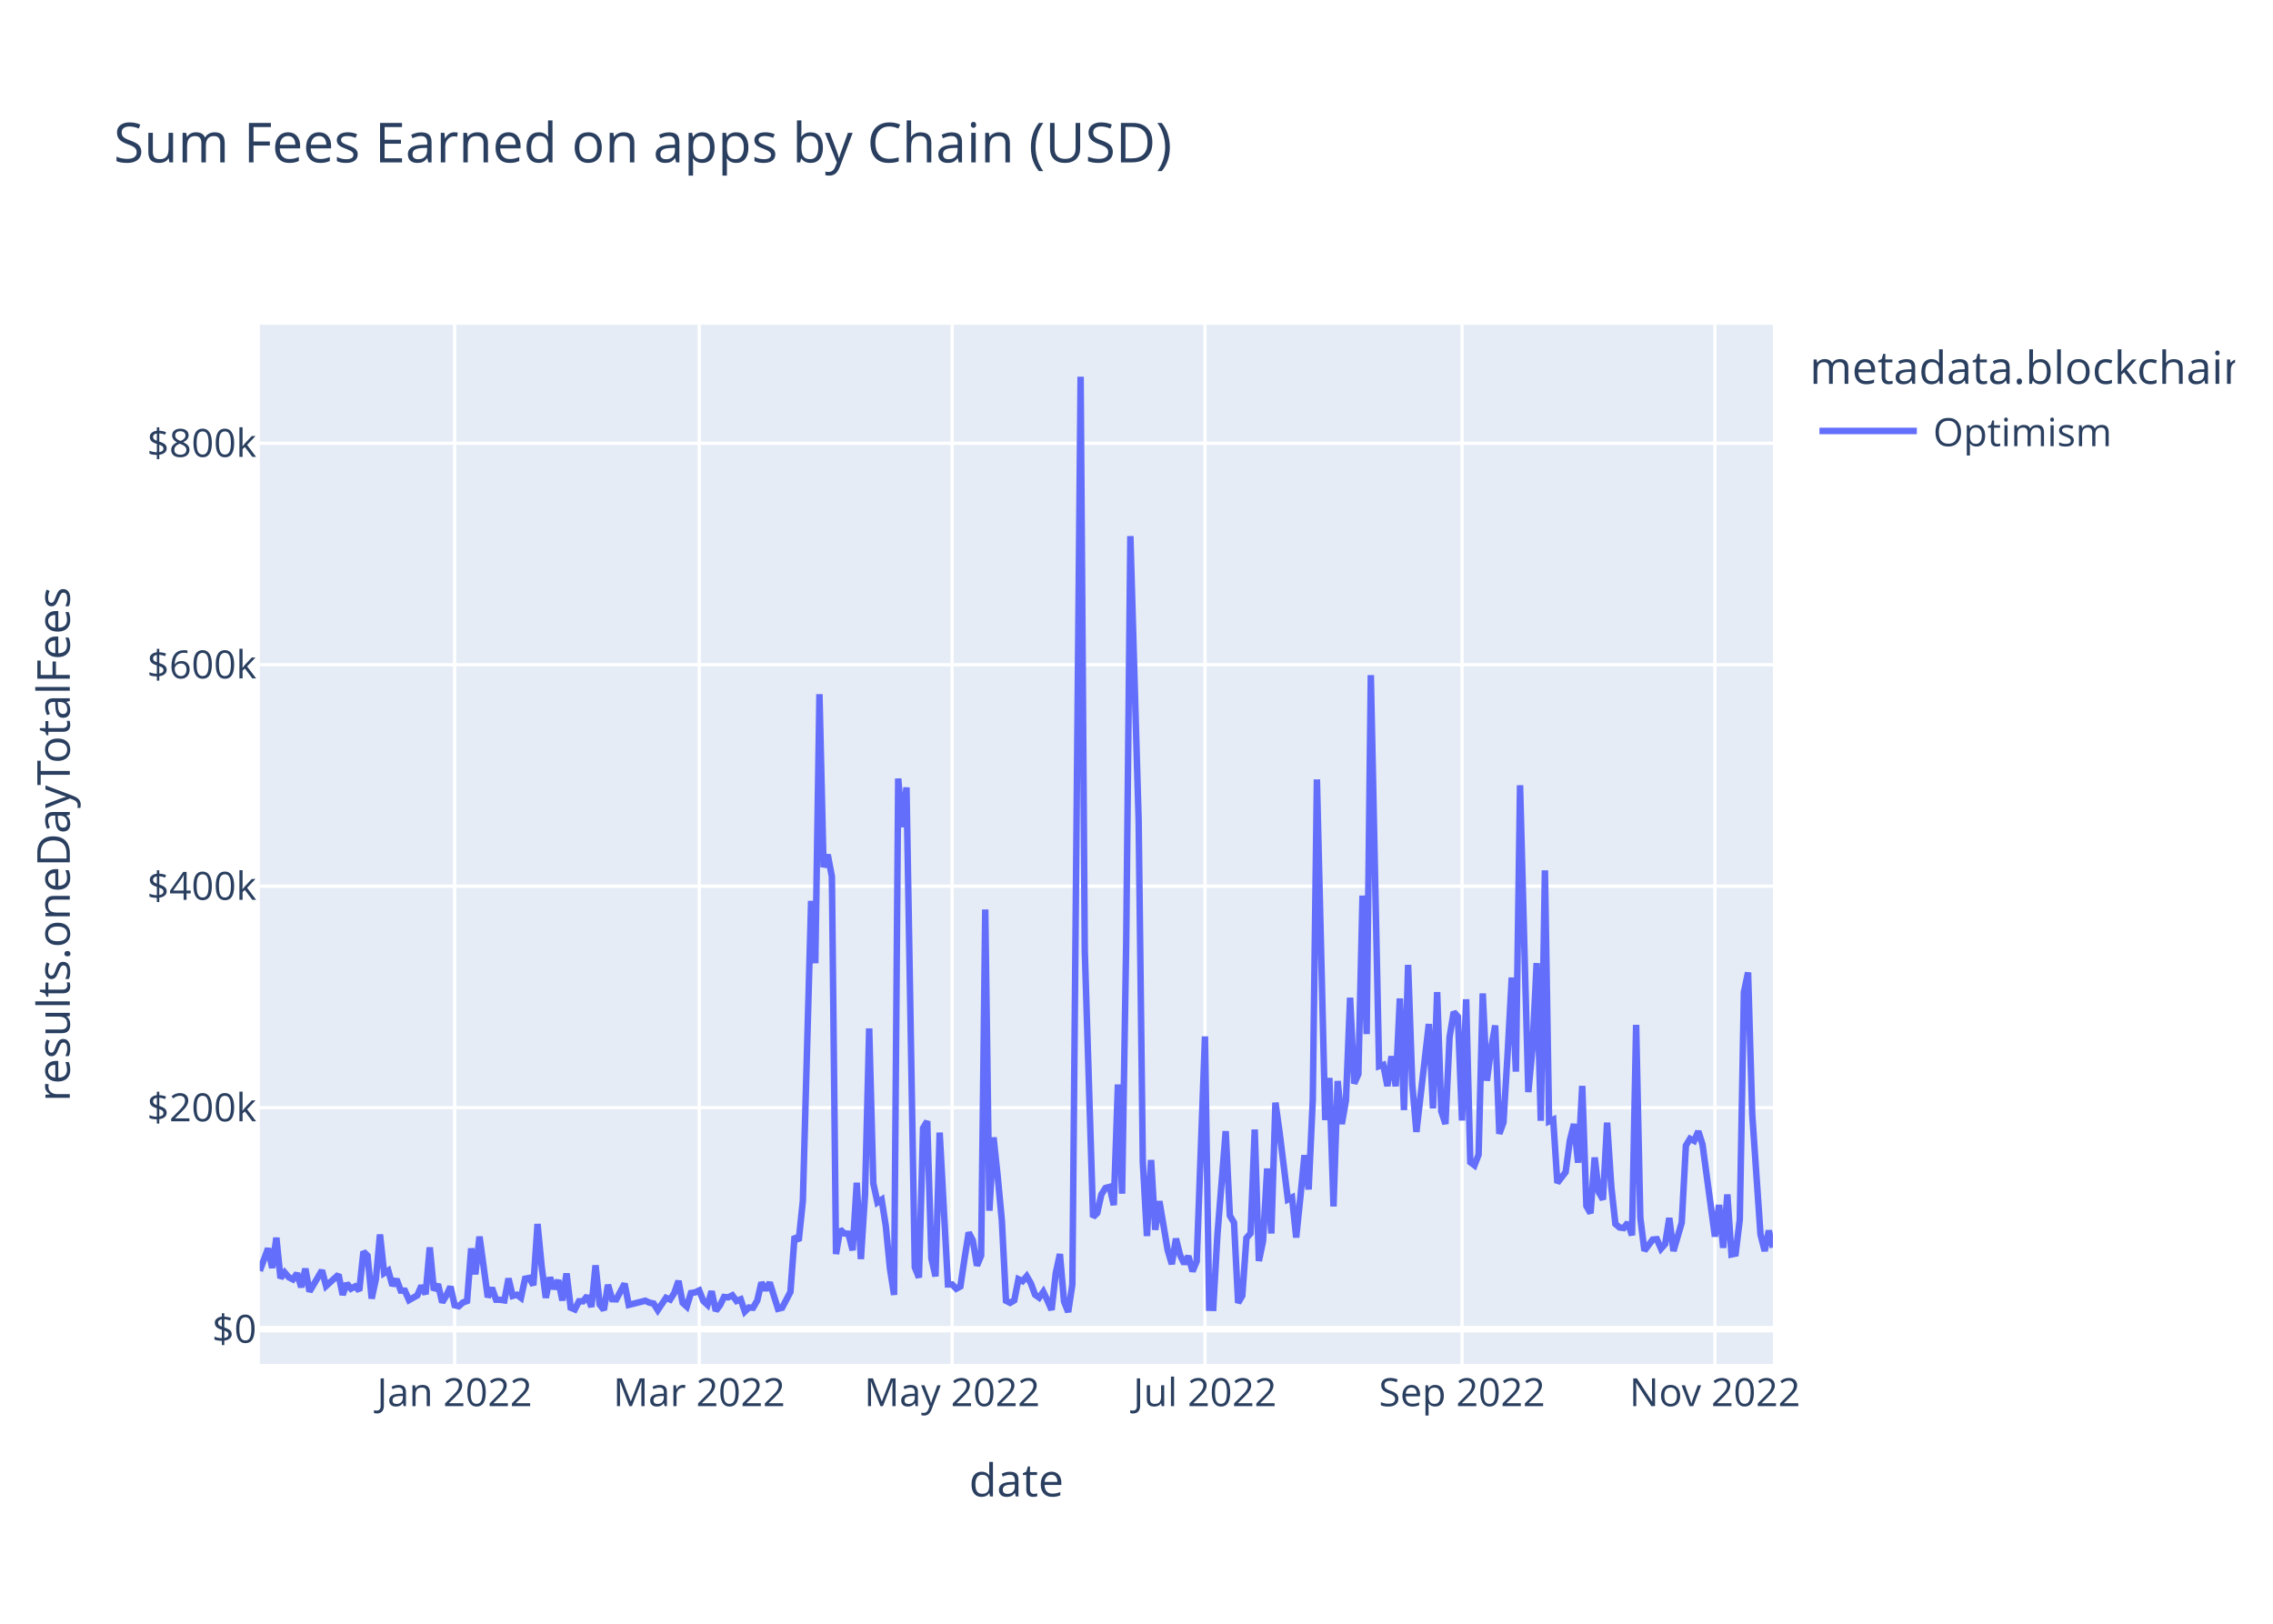
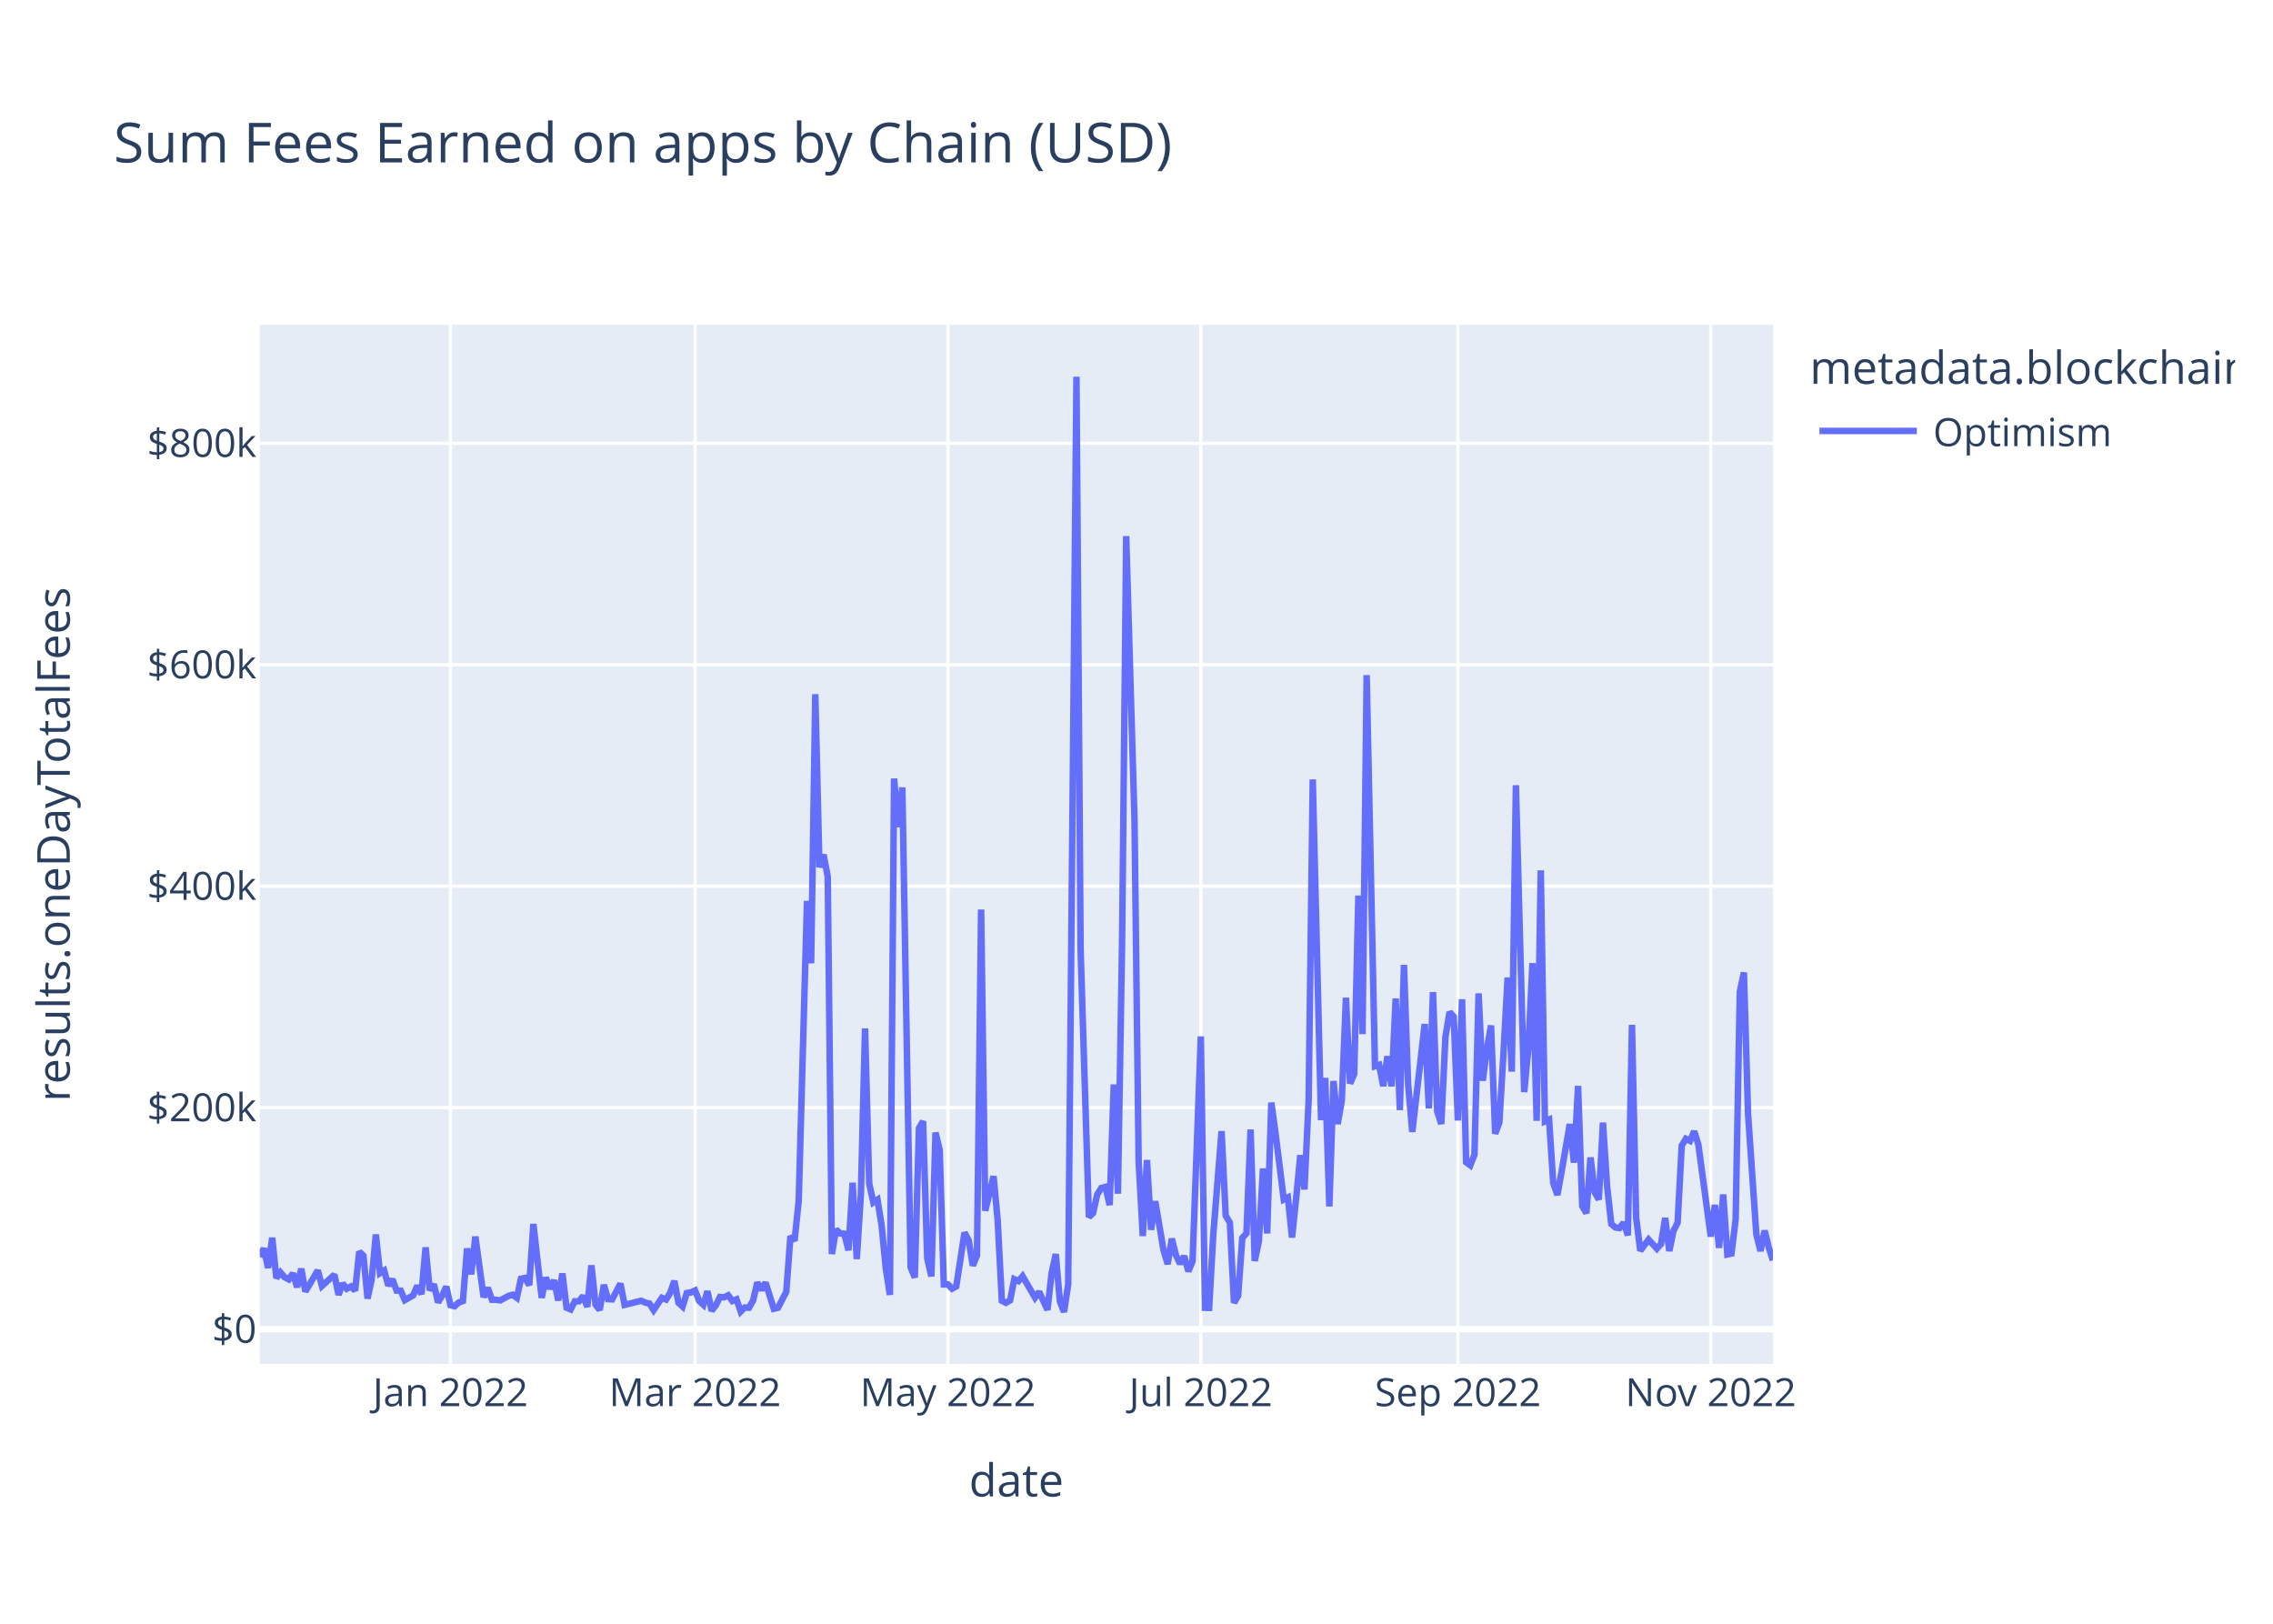
<svg xmlns="http://www.w3.org/2000/svg" class="main-svg" width="700" height="500" style="" viewBox="0 0 700 500">
  <rect x="0" y="0" width="700" height="500" style="fill: rgb(255, 255, 255); fill-opacity: 1;" />
-   <defs id="defs-026867">
+   <defs id="defs-72f242">
    <g class="clips">
-       <clipPath id="clip026867xyplot" class="plotclip">
+       <clipPath id="clip72f242xyplot" class="plotclip">
        <rect width="466" height="320" />
      </clipPath>
-       <clipPath class="axesclip" id="clip026867x">
+       <clipPath class="axesclip" id="clip72f242x">
        <rect x="80" y="0" width="466" height="500" />
      </clipPath>
-       <clipPath class="axesclip" id="clip026867y">
+       <clipPath class="axesclip" id="clip72f242y">
        <rect x="0" y="100" width="700" height="320" />
      </clipPath>
-       <clipPath class="axesclip" id="clip026867xy">
+       <clipPath class="axesclip" id="clip72f242xy">
        <rect x="80" y="100" width="466" height="320" />
      </clipPath>
    </g>
    <g class="gradients" />
    <g class="patterns" />
  </defs>
  <g class="bglayer">
    <rect class="bg" x="80" y="100" width="466" height="320" style="fill: rgb(229, 236, 246); fill-opacity: 1; stroke-width: 0;" />
  </g>
  <g class="layer-below">
    <g class="imagelayer" />
    <g class="shapelayer" />
  </g>
  <g class="cartesianlayer">
    <g class="subplot xy">
      <g class="layer-subplot">
        <g class="shapelayer" />
        <g class="imagelayer" />
      </g>
      <g class="minor-gridlayer">
        <g class="x" />
        <g class="y" />
      </g>
      <g class="gridlayer">
        <g class="x">
-           <path class="xgrid crisp" transform="translate(140.01,0)" d="M0,100v320" style="stroke: rgb(255, 255, 255); stroke-opacity: 1; stroke-width: 1px;" />
-           <path class="xgrid crisp" transform="translate(215.33,0)" d="M0,100v320" style="stroke: rgb(255, 255, 255); stroke-opacity: 1; stroke-width: 1px;" />
-           <path class="xgrid crisp" transform="translate(293.21,0)" d="M0,100v320" style="stroke: rgb(255, 255, 255); stroke-opacity: 1; stroke-width: 1px;" />
-           <path class="xgrid crisp" transform="translate(371.09,0)" d="M0,100v320" style="stroke: rgb(255, 255, 255); stroke-opacity: 1; stroke-width: 1px;" />
-           <path class="xgrid crisp" transform="translate(450.25,0)" d="M0,100v320" style="stroke: rgb(255, 255, 255); stroke-opacity: 1; stroke-width: 1px;" />
-           <path class="xgrid crisp" transform="translate(528.13,0)" d="M0,100v320" style="stroke: rgb(255, 255, 255); stroke-opacity: 1; stroke-width: 1px;" />
+           <path class="xgrid crisp" transform="translate(138.73,0)" d="M0,100v320" style="stroke: rgb(255, 255, 255); stroke-opacity: 1; stroke-width: 1px;" />
+           <path class="xgrid crisp" transform="translate(214.05,0)" d="M0,100v320" style="stroke: rgb(255, 255, 255); stroke-opacity: 1; stroke-width: 1px;" />
+           <path class="xgrid crisp" transform="translate(291.93,0)" d="M0,100v320" style="stroke: rgb(255, 255, 255); stroke-opacity: 1; stroke-width: 1px;" />
+           <path class="xgrid crisp" transform="translate(369.81,0)" d="M0,100v320" style="stroke: rgb(255, 255, 255); stroke-opacity: 1; stroke-width: 1px;" />
+           <path class="xgrid crisp" transform="translate(448.97,0)" d="M0,100v320" style="stroke: rgb(255, 255, 255); stroke-opacity: 1; stroke-width: 1px;" />
+           <path class="xgrid crisp" transform="translate(526.85,0)" d="M0,100v320" style="stroke: rgb(255, 255, 255); stroke-opacity: 1; stroke-width: 1px;" />
        </g>
        <g class="y">
          <path class="ygrid crisp" transform="translate(0,341.08)" d="M80,0h466" style="stroke: rgb(255, 255, 255); stroke-opacity: 1; stroke-width: 1px;" />
          <path class="ygrid crisp" transform="translate(0,272.88)" d="M80,0h466" style="stroke: rgb(255, 255, 255); stroke-opacity: 1; stroke-width: 1px;" />
          <path class="ygrid crisp" transform="translate(0,204.69)" d="M80,0h466" style="stroke: rgb(255, 255, 255); stroke-opacity: 1; stroke-width: 1px;" />
          <path class="ygrid crisp" transform="translate(0,136.49)" d="M80,0h466" style="stroke: rgb(255, 255, 255); stroke-opacity: 1; stroke-width: 1px;" />
        </g>
      </g>
      <g class="zerolinelayer">
        <path class="yzl zl crisp" transform="translate(0,409.28)" d="M80,0h466" style="stroke: rgb(255, 255, 255); stroke-opacity: 1; stroke-width: 2px;" />
      </g>
      <path class="xlines-below" />
      <path class="ylines-below" />
      <g class="overlines-below" />
      <g class="xaxislayer-below" />
      <g class="yaxislayer-below" />
      <g class="overaxes-below" />
-       <g class="plot" transform="translate(80,100)" clip-path="url(#clip026867xyplot)">
+       <g class="plot" transform="translate(80,100)" clip-path="url(#clip72f242xyplot)">
        <g class="scatterlayer mlayer">
-           <g class="trace scatter tracea78454" style="stroke-miterlimit: 2; opacity: 1;">
+           <g class="trace scatter traceee9d7a" style="stroke-miterlimit: 2; opacity: 1;">
            <g class="fills" />
            <g class="errorbars" />
            <g class="lines">
-               <path class="js-line" d="M0,291.34L2.55,284.43L3.83,290.43L5.11,281.13L6.38,293.58L7.66,291.83L8.94,293.32L10.21,293.96L11.49,292.11L12.77,296.36L14.04,290.66L15.32,297.69L16.6,295.54L19.15,291.19L20.43,295.99L24.26,292.51L25.53,298.72L26.81,295.22L28.09,296.83L29.36,296.14L30.64,297.42L31.92,285.43L33.19,286.66L34.47,299.87L35.75,293.92L37.02,280.14L38.3,292.04L39.58,291.25L40.85,295.86L42.13,293.93L43.41,297.41L44.68,297.44L45.96,300.34L48.52,298.89L49.79,295.92L51.07,298.52L52.35,284.11L53.62,297.31L54.9,295.47L56.18,301.05L57.45,298.94L58.73,296.2L60.01,301.91L61.28,302.23L62.56,301.08L63.84,300.61L65.11,284.42L66.39,292.4L67.67,280.78L70.22,299.45L71.5,296.58L72.77,300.22L74.05,300.24L75.33,300.43L76.6,293.69L77.88,299.05L79.16,298.69L80.43,299.63L81.71,293.76L82.99,293.51L84.26,295.75L85.54,276.9L86.82,290.07L88.09,299.64L89.37,293.38L90.65,296.84L91.92,294.23L93.2,300.45L94.48,292.14L95.75,302.68L97.03,303.21L98.31,300.7L99.58,300.7L100.86,299.05L102.14,302.43L103.41,289.63L104.69,301.72L105.97,303.37L107.24,295.64L108.52,300.06L109.8,300.11L112.35,295.28L113.63,301.82L118.73,300.53L120.01,301.12L121.29,301.4L122.56,303.42L125.12,299.64L126.39,300.17L127.67,298.11L128.95,294.43L130.22,301.16L131.5,302.33L132.78,298.17L134.05,297.97L135.33,297.38L136.61,300.62L137.88,301.79L139.16,297.62L140.44,303.63L141.72,301.96L142.99,299.38L144.27,299.49L145.55,298.87L146.82,300.61L148.1,300.1L149.38,303.87L150.65,302.62L151.93,302.69L153.21,300.47L154.48,294.93L155.76,297.22L157.04,294.94L159.59,303.01L160.87,302.7L163.42,297.82L164.7,280.69L165.97,282.05L167.25,269.8L169.8,177.42L171.08,196.61L172.36,113.76L173.63,167.03L174.91,163.17L176.19,169.92L177.46,286.16L178.74,278.6L180.02,279.82L181.29,279.91L182.57,285L183.85,264.21L185.12,287.71L186.4,267.8L187.68,216.69L188.95,264.42L190.23,270.26L191.51,269.42L192.78,277.4L194.06,290.48L195.34,298.74L196.61,139.73L197.89,154.68L199.17,142.47L201.72,290.23L203,293.39L204.27,247.38L205.55,245.26L206.83,287.48L208.1,293.03L209.38,248.76L211.93,295.52L213.21,295.51L214.49,296.83L215.76,296.14L217.04,287.59L218.32,279.54L219.59,281.96L220.87,289.72L222.15,286.64L223.42,180.07L224.7,272.82L225.98,250.24L227.25,262.2L228.53,275.83L229.81,300.53L231.08,301.18L232.36,300.42L233.64,293.91L234.92,294.5L236.19,292.99L237.47,295.18L238.75,298.67L240.02,299.58L241.3,297.78L242.58,300.46L243.85,303.35L245.13,292.06L246.41,286.17L247.68,300.76L248.96,304L250.24,295.52L252.79,16L254.07,192.62L256.62,274.77L257.9,273.54L259.17,267.84L260.45,265.81L261.73,265.48L263,271.09L264.28,233.95L265.56,267.57L266.83,190.2L268.11,65.08L270.66,152.69L271.94,257.76L273.22,280.62L274.49,257.2L275.77,278.7L277.05,269.9L279.6,284.96L280.88,289.26L282.15,281.42L283.43,286.51L284.71,289.15L285.98,286.79L287.26,291.48L288.54,288.38L291.09,219.15L292.37,302.7L293.64,302.74L294.92,280.24L297.47,248.32L298.75,274.32L300.03,276.5L301.3,301.18L302.58,298.99L303.86,281.21L305.13,279.8L306.41,247.82L307.69,288.29L308.96,282.2L310.24,259.82L311.52,279.82L312.79,239.53L314.07,248.76L316.62,269.37L317.9,268.74L319.18,281.07L320.45,268.81L321.73,255.72L323.01,266.27L324.28,238.8L325.56,140.01L328.12,244.9L329.39,231.94L330.67,271.5L331.95,232.88L333.22,246.13L334.5,238.9L335.78,207.22L337.05,233.64L338.33,230.74L339.61,175.78L340.88,218.42L342.16,107.89L344.71,228.32L345.99,227.91L347.27,234.44L348.54,225.25L349.82,234.51L351.1,207.46L352.37,241.83L353.65,197.11L354.93,233.89L356.2,248.55L360.03,215.33L361.31,241.31L362.59,205.5L363.86,242.17L365.14,246.1L366.42,219.33L367.69,211.64L368.97,213.07L370.25,245.04L371.52,207.71L372.8,257.87L374.08,258.84L375.35,255.56L376.63,205.91L377.91,232.79L379.18,223.07L380.46,215.77L381.74,249.11L383.01,245.66L384.29,224.45L385.57,201.01L386.84,229.99L388.12,141.8L389.4,189.8L390.67,236.29L391.95,222.74L393.23,196.57L394.5,245.13L395.78,168.01L397.06,245.31L398.33,244.75L399.61,264.24L402.16,260.91L403.44,251.3L404.72,246.13L405.99,258.03L407.27,234.39L408.55,271.37L409.82,273.59L411.1,256.42L412.38,267.13L413.65,269.37L414.93,245.69L416.21,265.32L417.48,276.89L418.76,277.98L420.04,278.15L421.32,276.5L422.59,280.4L423.87,215.59L425.15,274.94L426.42,285.13L428.98,281.7L430.25,281.59L431.53,284.51L432.81,283.06L434.08,275.05L435.36,285.23L437.91,276.5L439.19,252.77L440.47,250.66L441.74,251.3L443.02,248.35L444.3,252.38L448.13,280.78L449.4,271.04L450.68,284.26L451.96,267.81L453.23,286.29L454.51,286.02L455.79,275.5L457.06,205.49L458.34,199.45L459.62,243.14L462.17,280.12L463.45,285.22L464.72,278.94L466,284.16" style="vector-effect: non-scaling-stroke; fill: none; stroke: rgb(99, 110, 250); stroke-opacity: 1; stroke-width: 2px; opacity: 1;" />
+               <path class="js-line" d="M0,287L1.28,284.43L2.55,290.43L3.83,281.13L5.11,293.58L6.38,291.83L7.66,293.32L8.94,293.96L10.21,292.11L11.49,296.36L12.77,290.66L14.04,297.69L15.32,295.54L17.87,291.19L19.15,295.99L22.98,292.51L24.26,298.72L25.53,295.22L26.81,296.83L28.09,296.14L29.36,297.42L30.64,285.43L31.92,286.66L33.19,299.87L34.47,293.92L35.75,280.14L37.02,292.04L38.3,291.25L39.58,295.86L40.85,293.93L42.13,297.41L43.41,297.44L44.68,300.34L47.24,298.89L48.52,295.92L49.79,298.52L51.07,284.11L52.35,297.31L53.62,295.47L54.9,301.05L56.18,298.94L57.45,296.2L58.73,301.91L60.01,302.23L61.28,301.08L62.56,300.61L63.84,284.42L65.11,292.4L66.39,280.78L68.94,299.45L70.22,296.58L71.5,300.22L72.77,300.24L74.05,300.43L76.6,299.05L77.88,298.69L79.16,299.63L80.43,293.76L81.71,293.51L82.99,295.75L84.26,276.9L86.82,299.64L88.09,293.38L89.37,296.84L90.65,294.23L91.92,300.45L93.2,292.14L94.48,302.68L95.75,303.21L97.03,300.7L98.31,300.7L99.58,299.05L100.86,302.43L102.14,289.63L103.41,301.72L104.69,303.37L105.97,295.64L107.24,300.06L108.52,300.11L111.07,295.28L112.35,301.82L117.46,300.53L118.73,301.12L120.01,301.4L121.29,303.42L123.84,299.64L125.12,300.17L126.39,298.11L127.67,294.43L128.95,301.16L130.22,302.33L131.5,298.17L132.78,297.97L134.05,297.38L135.33,300.62L136.61,301.79L137.88,297.62L139.16,303.63L140.44,301.96L141.72,299.38L142.99,299.49L144.27,298.87L145.55,300.61L146.82,300.1L148.1,303.87L149.38,302.62L150.65,302.69L151.93,300.47L153.21,294.93L154.48,297.22L155.76,294.94L158.31,303.01L159.59,302.7L162.14,297.82L163.42,280.69L164.7,282.05L165.97,269.8L168.53,177.42L169.8,196.61L171.08,113.76L172.36,167.03L173.63,163.17L174.91,169.92L176.19,286.16L177.46,278.6L178.74,279.82L180.02,279.91L181.29,285L182.57,264.21L183.85,287.71L185.12,267.8L186.4,216.69L187.68,264.42L188.95,270.26L190.23,269.42L191.51,277.4L192.78,290.48L194.06,298.74L195.34,139.73L196.61,154.68L197.89,142.47L200.44,290.23L201.72,293.39L203,247.38L204.27,245.26L205.55,287.48L206.83,293.03L208.1,248.76L209.38,254.05L210.66,295.52L211.93,295.51L213.21,296.83L214.49,296.14L217.04,279.54L218.32,281.96L219.59,289.72L220.87,286.64L222.15,180.07L223.42,272.82L225.98,262.2L227.25,275.83L228.53,300.53L229.81,301.18L231.08,300.42L232.36,293.91L233.64,294.5L234.92,292.99L238.75,299.58L240.02,297.78L242.58,303.35L243.85,292.06L245.13,286.17L246.41,300.76L247.68,304L248.96,295.52L251.51,16L252.79,192.62L255.34,274.77L256.62,273.54L257.9,267.84L259.17,265.81L260.45,265.48L261.73,271.09L263,233.95L264.28,267.57L265.56,190.2L266.83,65.08L269.39,152.69L270.66,257.76L271.94,280.62L273.22,257.2L274.49,278.7L275.77,269.9L278.32,284.96L279.6,289.26L280.88,281.42L282.15,286.51L283.43,289.15L284.71,286.79L285.98,291.48L287.26,288.38L289.81,219.15L291.09,302.7L292.37,302.74L293.64,280.24L296.2,248.32L297.47,274.32L298.75,276.5L300.03,301.18L301.3,298.99L302.58,281.21L303.86,279.8L305.13,247.82L306.41,288.29L307.69,282.2L308.96,259.82L310.24,279.82L311.52,239.53L312.79,248.76L315.35,269.37L316.62,268.74L317.9,281.07L319.18,268.81L320.45,255.72L321.73,266.27L323.01,238.8L324.28,140.01L326.84,244.9L328.12,231.94L329.39,271.5L330.67,232.88L331.95,246.13L333.22,238.9L334.5,207.22L335.78,233.64L337.05,230.74L338.33,175.78L339.61,218.42L340.88,107.89L343.44,228.32L344.71,227.91L345.99,234.44L347.27,225.25L348.54,234.51L349.82,207.46L351.1,241.83L352.37,197.11L353.65,233.89L354.93,248.55L358.76,215.33L360.03,241.31L361.31,205.5L362.59,242.17L363.86,246.1L365.14,219.33L366.42,211.64L367.69,213.07L368.97,245.04L370.25,207.71L371.52,257.87L372.8,258.84L374.08,255.56L375.35,205.91L376.63,232.79L377.91,223.07L379.18,215.77L380.46,249.11L381.74,245.66L383.01,224.45L384.29,201.01L385.57,229.99L386.84,141.8L388.12,189.8L389.4,236.29L390.67,222.74L391.95,196.57L393.23,245.13L394.5,168.01L395.78,245.31L397.06,244.75L398.33,264.24L399.61,267.97L400.89,260.91L403.44,246.13L404.72,258.03L405.99,234.39L407.27,271.37L408.55,273.59L409.82,256.42L411.1,267.13L412.38,269.37L413.65,245.69L414.93,265.32L416.21,276.89L417.48,277.98L418.76,278.15L420.04,276.5L421.32,280.4L422.59,215.59L423.87,274.94L425.15,285.13L427.7,281.7L430.25,284.51L431.53,283.06L432.81,275.05L434.08,285.23L435.36,279.07L436.64,276.5L437.91,252.77L439.19,250.66L440.47,251.3L441.74,248.35L443.02,252.38L446.85,280.78L448.13,271.04L449.4,284.26L450.68,267.81L451.96,286.29L453.23,286.02L454.51,275.5L455.79,205.49L457.06,199.45L458.34,243.14L460.89,280.12L462.17,285.22L463.45,278.94L464.72,284.16L466,288.12" style="vector-effect: non-scaling-stroke; fill: none; stroke: rgb(99, 110, 250); stroke-opacity: 1; stroke-width: 2px; opacity: 1;" />
            </g>
            <g class="points" />
            <g class="text" />
          </g>
        </g>
      </g>
      <g class="overplot" />
      <path class="xlines-above crisp" d="M0,0" style="fill: none;" />
      <path class="ylines-above crisp" d="M0,0" style="fill: none;" />
      <g class="overlines-above" />
      <g class="xaxislayer-above">
        <g class="xtick">
-           <text text-anchor="middle" x="0" y="433" transform="translate(140.01,0)" style="font-family: 'Open Sans', verdana, arial, sans-serif; font-size: 12px; fill: rgb(42, 63, 95); fill-opacity: 1; white-space: pre; opacity: 1;">Jan 2022</text>
+           <text text-anchor="middle" x="0" y="433" transform="translate(138.73,0)" style="font-family: 'Open Sans', verdana, arial, sans-serif; font-size: 12px; fill: rgb(42, 63, 95); fill-opacity: 1; white-space: pre; opacity: 1;">Jan 2022</text>
        </g>
        <g class="xtick">
-           <text text-anchor="middle" x="0" y="433" style="font-family: 'Open Sans', verdana, arial, sans-serif; font-size: 12px; fill: rgb(42, 63, 95); fill-opacity: 1; white-space: pre; opacity: 1;" transform="translate(215.33,0)">Mar 2022</text>
+           <text text-anchor="middle" x="0" y="433" style="font-family: 'Open Sans', verdana, arial, sans-serif; font-size: 12px; fill: rgb(42, 63, 95); fill-opacity: 1; white-space: pre; opacity: 1;" transform="translate(214.05,0)">Mar 2022</text>
        </g>
        <g class="xtick">
-           <text text-anchor="middle" x="0" y="433" style="font-family: 'Open Sans', verdana, arial, sans-serif; font-size: 12px; fill: rgb(42, 63, 95); fill-opacity: 1; white-space: pre; opacity: 1;" transform="translate(293.21,0)">May 2022</text>
+           <text text-anchor="middle" x="0" y="433" style="font-family: 'Open Sans', verdana, arial, sans-serif; font-size: 12px; fill: rgb(42, 63, 95); fill-opacity: 1; white-space: pre; opacity: 1;" transform="translate(291.93,0)">May 2022</text>
        </g>
        <g class="xtick">
-           <text text-anchor="middle" x="0" y="433" style="font-family: 'Open Sans', verdana, arial, sans-serif; font-size: 12px; fill: rgb(42, 63, 95); fill-opacity: 1; white-space: pre; opacity: 1;" transform="translate(371.09,0)">Jul 2022</text>
+           <text text-anchor="middle" x="0" y="433" style="font-family: 'Open Sans', verdana, arial, sans-serif; font-size: 12px; fill: rgb(42, 63, 95); fill-opacity: 1; white-space: pre; opacity: 1;" transform="translate(369.81,0)">Jul 2022</text>
        </g>
        <g class="xtick">
-           <text text-anchor="middle" x="0" y="433" style="font-family: 'Open Sans', verdana, arial, sans-serif; font-size: 12px; fill: rgb(42, 63, 95); fill-opacity: 1; white-space: pre; opacity: 1;" transform="translate(450.25,0)">Sep 2022</text>
+           <text text-anchor="middle" x="0" y="433" style="font-family: 'Open Sans', verdana, arial, sans-serif; font-size: 12px; fill: rgb(42, 63, 95); fill-opacity: 1; white-space: pre; opacity: 1;" transform="translate(448.97,0)">Sep 2022</text>
        </g>
        <g class="xtick">
-           <text text-anchor="middle" x="0" y="433" style="font-family: 'Open Sans', verdana, arial, sans-serif; font-size: 12px; fill: rgb(42, 63, 95); fill-opacity: 1; white-space: pre; opacity: 1;" transform="translate(528.13,0)">Nov 2022</text>
+           <text text-anchor="middle" x="0" y="433" style="font-family: 'Open Sans', verdana, arial, sans-serif; font-size: 12px; fill: rgb(42, 63, 95); fill-opacity: 1; white-space: pre; opacity: 1;" transform="translate(526.85,0)">Nov 2022</text>
        </g>
      </g>
      <g class="yaxislayer-above">
        <g class="ytick">
          <text text-anchor="end" x="79" y="4.2" transform="translate(0,409.28)" style="font-family: 'Open Sans', verdana, arial, sans-serif; font-size: 12px; fill: rgb(42, 63, 95); fill-opacity: 1; white-space: pre; opacity: 1;">$0</text>
        </g>
        <g class="ytick">
          <text text-anchor="end" x="79" y="4.2" style="font-family: 'Open Sans', verdana, arial, sans-serif; font-size: 12px; fill: rgb(42, 63, 95); fill-opacity: 1; white-space: pre; opacity: 1;" transform="translate(0,341.08)">$200k</text>
        </g>
        <g class="ytick">
          <text text-anchor="end" x="79" y="4.2" style="font-family: 'Open Sans', verdana, arial, sans-serif; font-size: 12px; fill: rgb(42, 63, 95); fill-opacity: 1; white-space: pre; opacity: 1;" transform="translate(0,272.88)">$400k</text>
        </g>
        <g class="ytick">
          <text text-anchor="end" x="79" y="4.2" style="font-family: 'Open Sans', verdana, arial, sans-serif; font-size: 12px; fill: rgb(42, 63, 95); fill-opacity: 1; white-space: pre; opacity: 1;" transform="translate(0,204.69)">$600k</text>
        </g>
        <g class="ytick">
          <text text-anchor="end" x="79" y="4.2" style="font-family: 'Open Sans', verdana, arial, sans-serif; font-size: 12px; fill: rgb(42, 63, 95); fill-opacity: 1; white-space: pre; opacity: 1;" transform="translate(0,136.49)">$800k</text>
        </g>
      </g>
      <g class="overaxes-above" />
    </g>
  </g>
  <g class="polarlayer" />
  <g class="smithlayer" />
  <g class="ternarylayer" />
  <g class="geolayer" />
  <g class="funnelarealayer" />
  <g class="pielayer" />
  <g class="iciclelayer" />
  <g class="treemaplayer" />
  <g class="sunburstlayer" />
  <g class="glimages" />
-   <defs id="topdefs-026867">
+   <defs id="topdefs-72f242">
    <g class="clips" />
-     <clipPath id="legend026867">
+     <clipPath id="legend72f242">
      <rect width="133" height="48" x="0" y="0" />
    </clipPath>
  </defs>
  <g class="layer-above">
    <g class="imagelayer" />
    <g class="shapelayer" />
  </g>
  <g class="infolayer">
    <g class="legend" pointer-events="all" transform="translate(555.32,100)">
      <rect class="bg" shape-rendering="crispEdges" style="stroke: rgb(68, 68, 68); stroke-opacity: 1; fill: rgb(255, 255, 255); fill-opacity: 1; stroke-width: 0px;" width="133" height="48" x="0" y="0" />
-       <g class="scrollbox" transform="" clip-path="url(#legend026867)">
+       <g class="scrollbox" transform="" clip-path="url(#legend72f242)">
        <text class="legendtitletext" text-anchor="start" x="2" y="18.2" style="font-family: 'Open Sans', verdana, arial, sans-serif; font-size: 14px; fill: rgb(42, 63, 95); fill-opacity: 1; white-space: pre;">metadata.blockchain</text>
        <g class="groups" transform="">
          <g class="traces" transform="translate(0,32.7)" style="opacity: 1;">
            <text class="legendtext" text-anchor="start" x="40" y="4.68" style="font-family: 'Open Sans', verdana, arial, sans-serif; font-size: 12px; fill: rgb(42, 63, 95); fill-opacity: 1; white-space: pre;">Optimism</text>
            <g class="layers" style="opacity: 1;">
              <g class="legendfill" />
              <g class="legendlines">
                <path class="js-line" d="M5,0h30" style="fill: none; stroke: rgb(99, 110, 250); stroke-opacity: 1; stroke-width: 2px;" />
              </g>
              <g class="legendsymbols">
                <g class="legendpoints" />
              </g>
            </g>
            <rect class="legendtoggle" x="0" y="-9.5" width="90.672" height="19" style="fill: rgb(0, 0, 0); fill-opacity: 0;" />
          </g>
        </g>
      </g>
      <rect class="scrollbar" rx="20" ry="3" width="0" height="0" style="fill: rgb(128, 139, 164); fill-opacity: 1;" x="0" y="0" />
    </g>
    <g class="g-gtitle">
      <text class="gtitle" x="35" y="50" text-anchor="start" dy="0em" style="font-family: 'Open Sans', verdana, arial, sans-serif; font-size: 17px; fill: rgb(42, 63, 95); opacity: 1; font-weight: normal; white-space: pre;">Sum Fees Earned on apps by Chain (USD)</text>
    </g>
    <g class="g-xtitle">
      <text class="xtitle" x="313" y="460.8" text-anchor="middle" style="font-family: 'Open Sans', verdana, arial, sans-serif; font-size: 14px; fill: rgb(42, 63, 95); opacity: 1; font-weight: normal; white-space: pre;">date</text>
    </g>
    <g class="g-ytitle">
      <text class="ytitle" transform="rotate(-90,21.49688,260)" x="21.497" y="260" text-anchor="middle" style="font-family: 'Open Sans', verdana, arial, sans-serif; font-size: 14px; fill: rgb(42, 63, 95); opacity: 1; font-weight: normal; white-space: pre;">results.oneDayTotalFees</text>
    </g>
  </g>
</svg>
